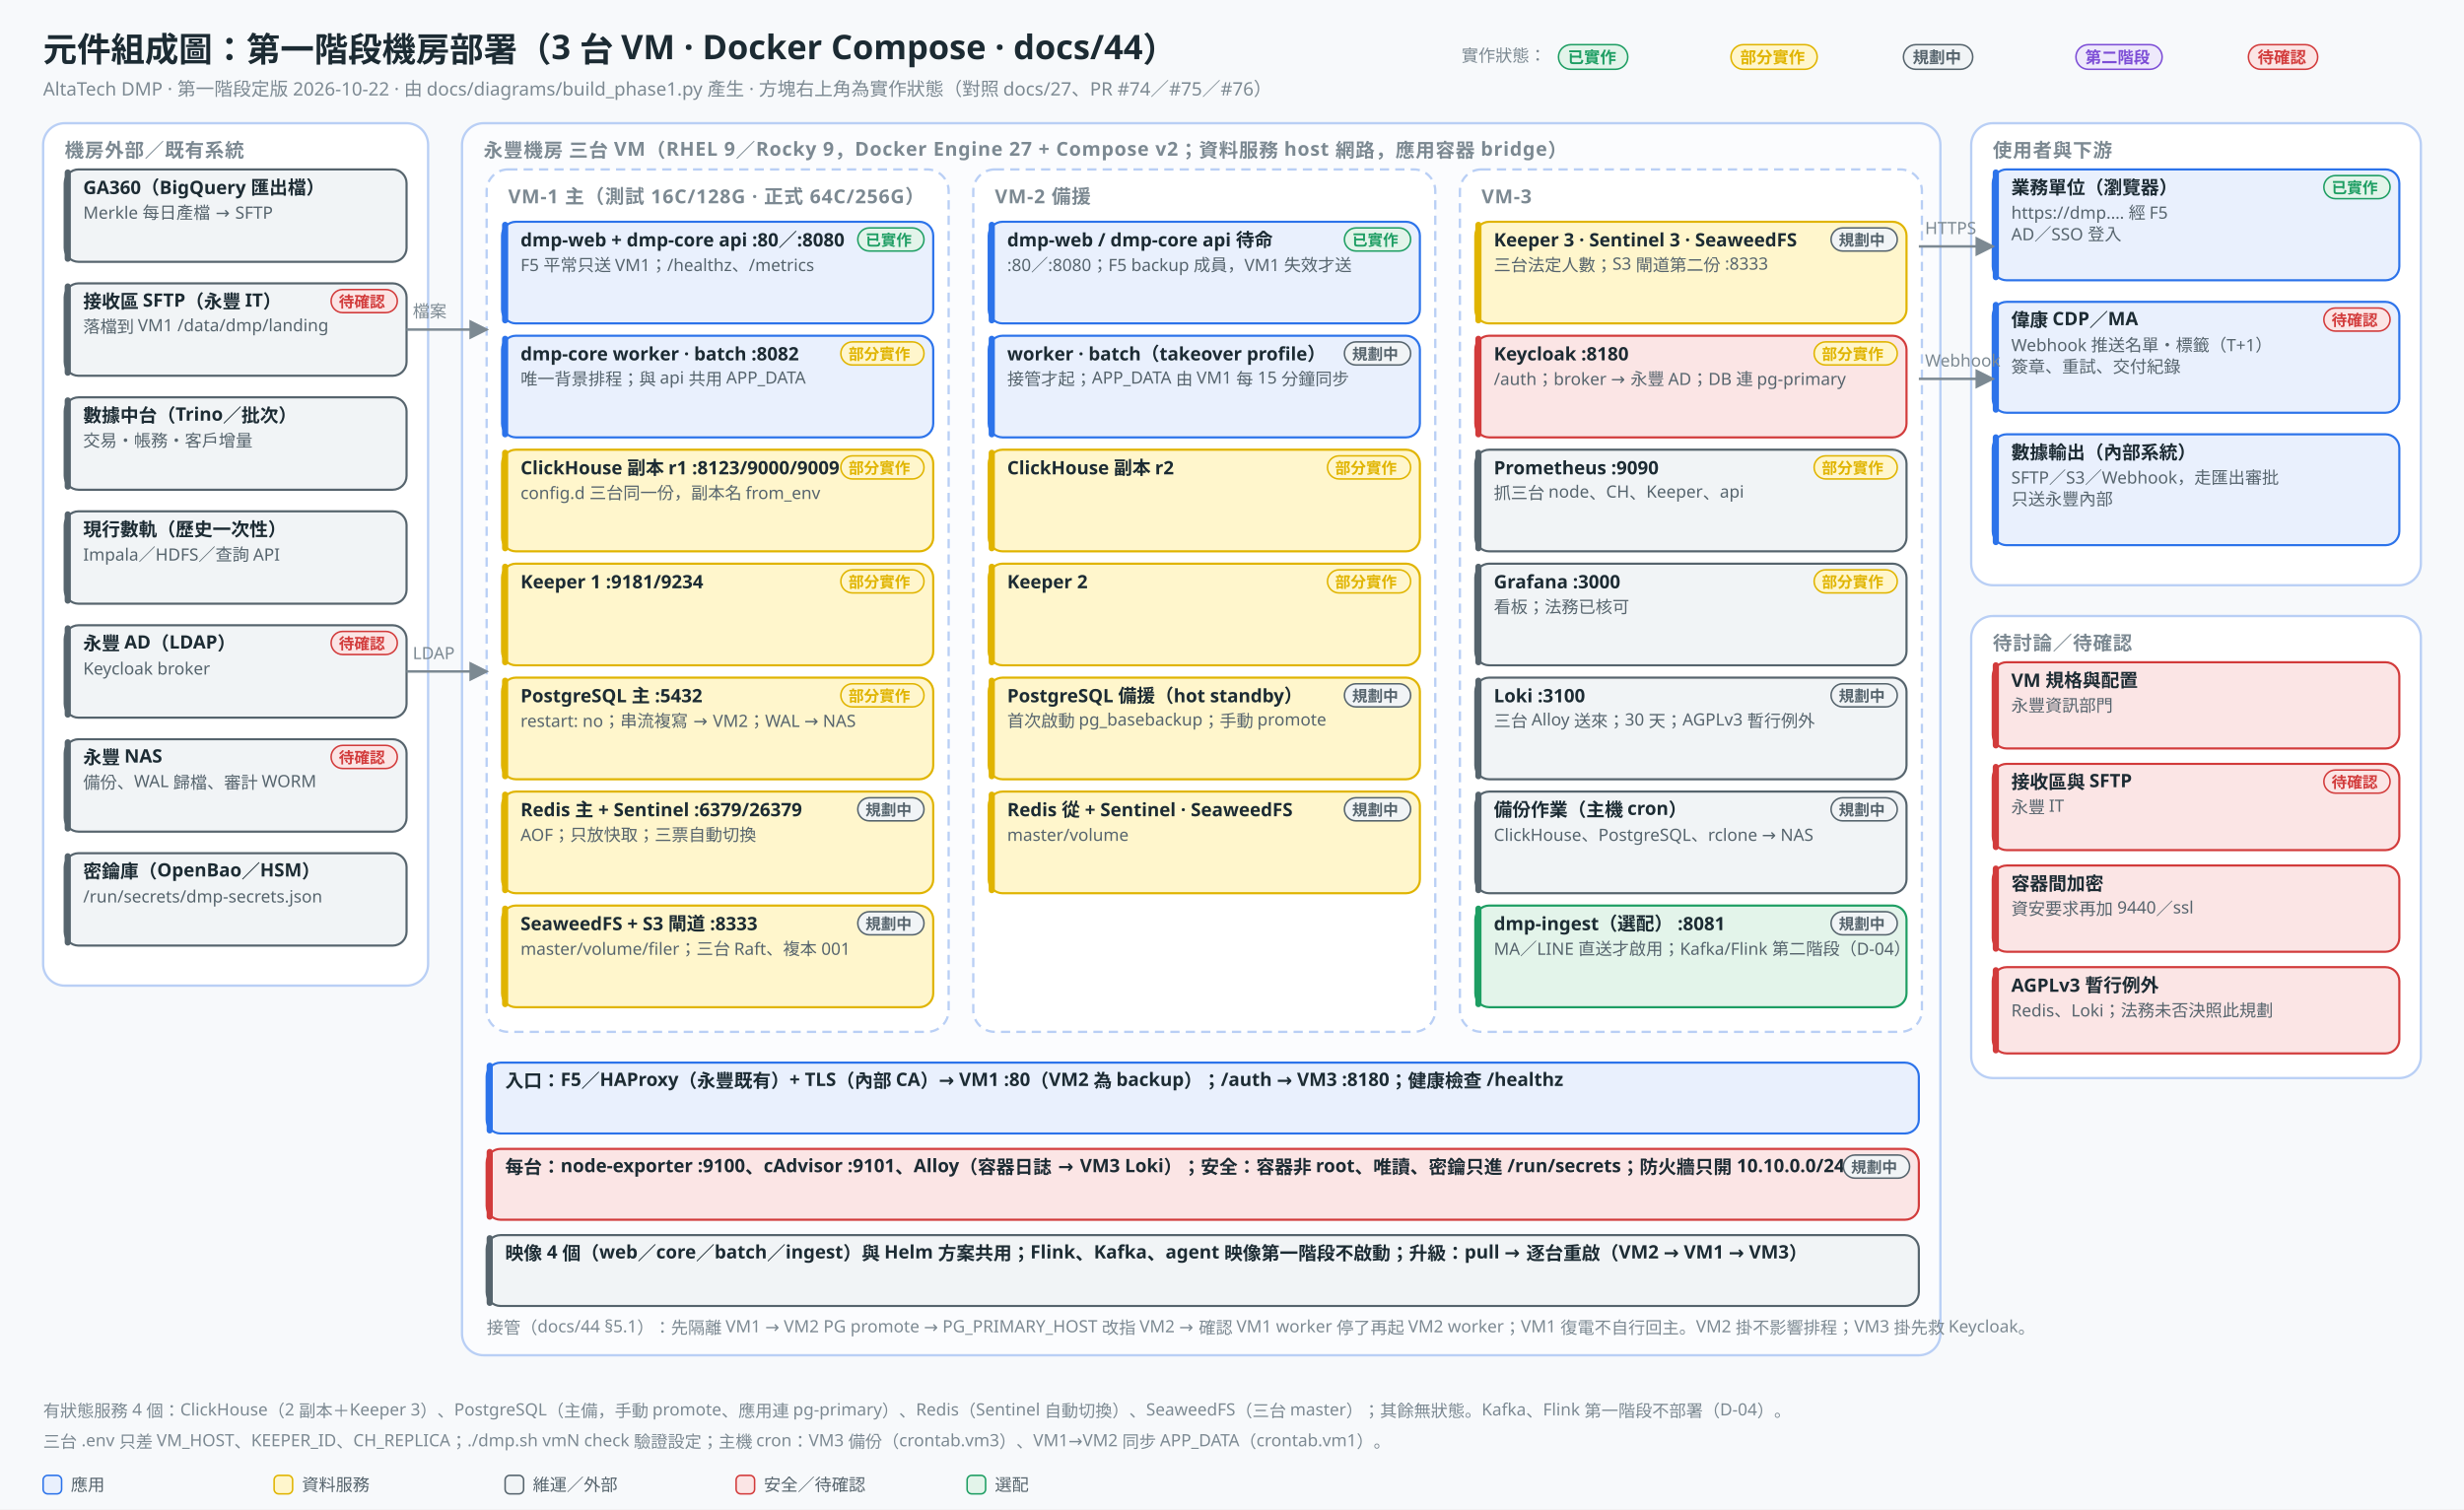
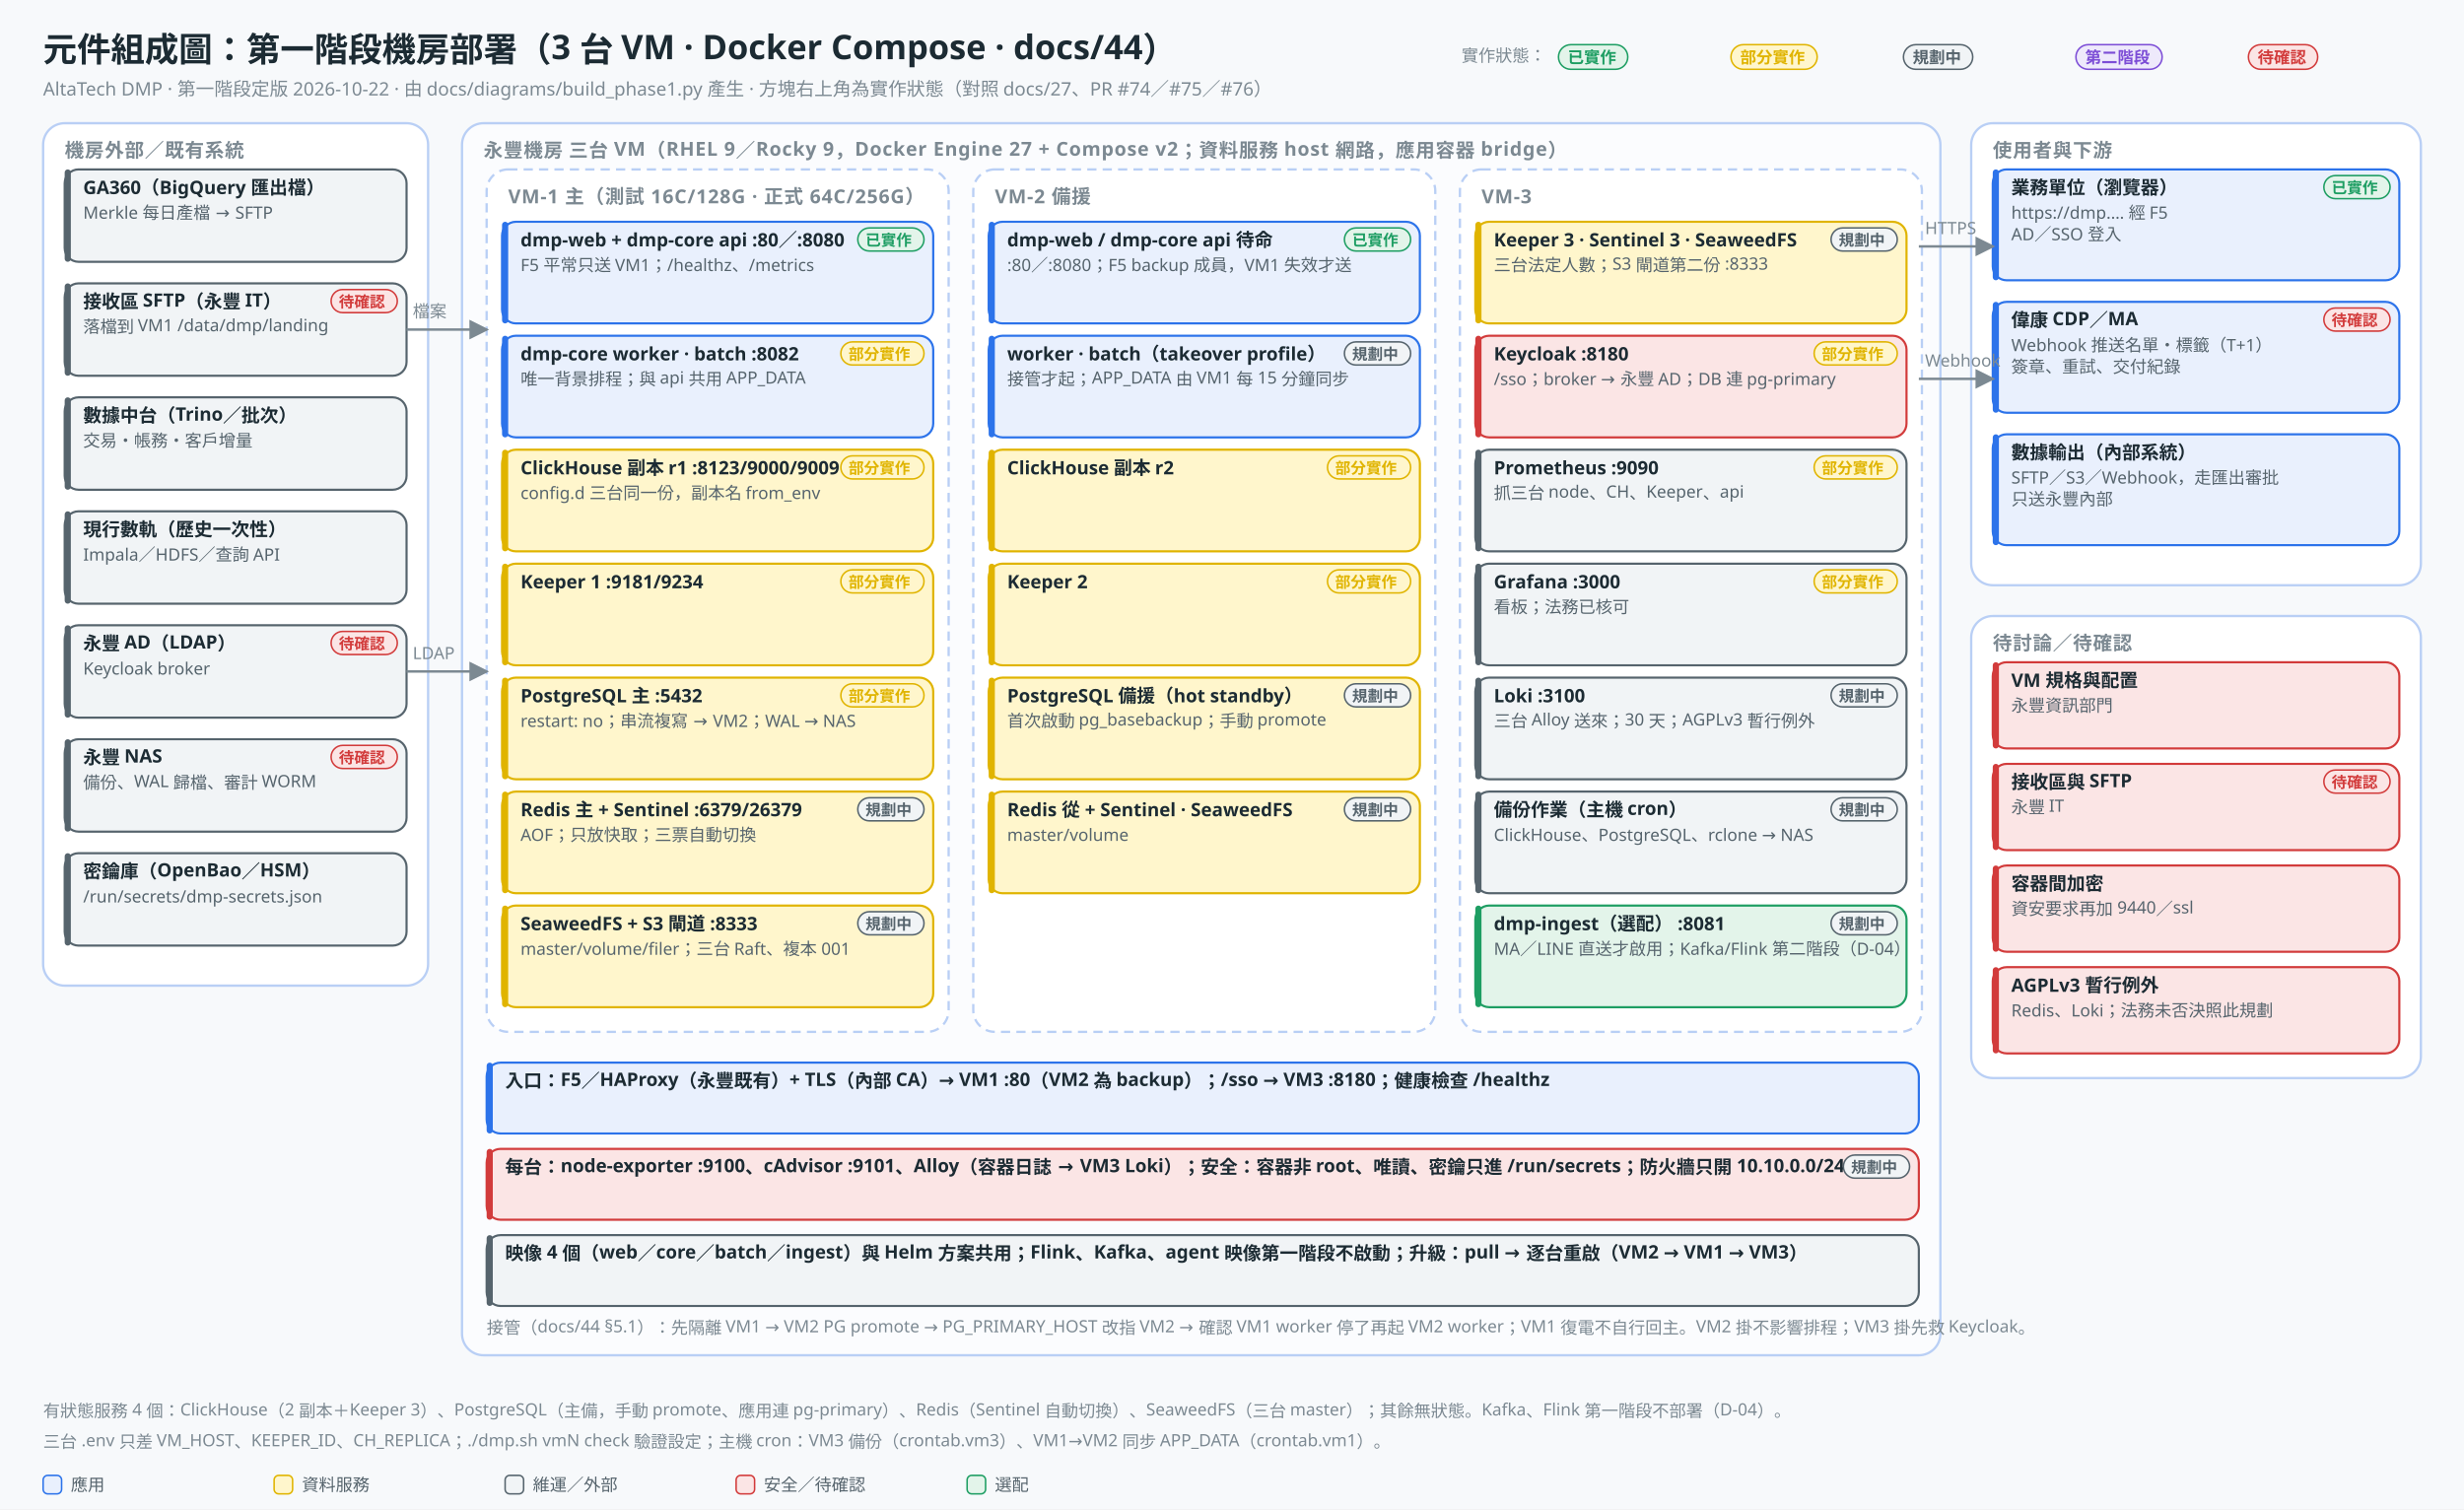
<svg xmlns="http://www.w3.org/2000/svg" viewBox="0 0 1600 980" width="1600" height="980">
  <defs>
    <marker id="ah" markerWidth="8" markerHeight="8" refX="7" refY="4" orient="auto">
      <path d="M0,0 L8,4 L0,8 z" fill="#7C8992" />
    </marker>
  </defs>
  <rect width="1600" height="980" fill="#F7F9FB" />
  <text x="28" y="40" font-family="'Plus Jakarta Sans','Noto Sans TC','PingFang TC','Microsoft JhengHei',sans-serif" font-size="22" font-weight="800" fill="#1C2B33">元件組成圖：第一階段機房部署（3 台 VM · Docker Compose · docs/44）</text>
  <text x="1004" y="40" font-family="'Plus Jakarta Sans','Noto Sans TC','PingFang TC','Microsoft JhengHei',sans-serif" font-size="11" fill="#7C8992" text-anchor="end">實作狀態：</text>
  <rect x="1012" y="29" width="45" height="16" rx="8" fill="#E3F4EA" stroke="#1E9E63" />
  <text x="1018" y="41" font-family="'Plus Jakarta Sans','Noto Sans TC','PingFang TC','Microsoft JhengHei',sans-serif" font-size="10.5" font-weight="700" fill="#1E9E63">已實作</text>
  <rect x="1124" y="29" width="56" height="16" rx="8" fill="#FFF6CC" stroke="#E0B400" />
  <text x="1130" y="41" font-family="'Plus Jakarta Sans','Noto Sans TC','PingFang TC','Microsoft JhengHei',sans-serif" font-size="10.5" font-weight="700" fill="#E0B400">部分實作</text>
  <rect x="1236" y="29" width="45" height="16" rx="8" fill="#F1F4F6" stroke="#56646D" />
  <text x="1242" y="41" font-family="'Plus Jakarta Sans','Noto Sans TC','PingFang TC','Microsoft JhengHei',sans-serif" font-size="10.5" font-weight="700" fill="#56646D">規劃中</text>
  <rect x="1348" y="29" width="56" height="16" rx="8" fill="#EEE9FB" stroke="#7C4DD6" />
  <text x="1354" y="41" font-family="'Plus Jakarta Sans','Noto Sans TC','PingFang TC','Microsoft JhengHei',sans-serif" font-size="10.5" font-weight="700" fill="#7C4DD6">第二階段</text>
  <rect x="1460" y="29" width="45" height="16" rx="8" fill="#FBE5E5" stroke="#D23B3B" />
  <text x="1466" y="41" font-family="'Plus Jakarta Sans','Noto Sans TC','PingFang TC','Microsoft JhengHei',sans-serif" font-size="10.5" font-weight="700" fill="#D23B3B">待確認</text>
  <text x="28" y="62" font-family="'Plus Jakarta Sans','Noto Sans TC','PingFang TC','Microsoft JhengHei',sans-serif" font-size="12" fill="#7C8992">AltaTech DMP · 第一階段定版 2026-10-22 · 由 docs/diagrams/build_phase1.py 產生 · 方塊右上角為實作狀態（對照 docs/27、PR #74／#75／#76）</text>
  <rect x="28" y="80" width="250" height="560" rx="14" fill="#FFFFFF" stroke="#B9CFF5" stroke-width="1.5" />
  <text x="42" y="102" font-family="'Plus Jakarta Sans','Noto Sans TC','PingFang TC','Microsoft JhengHei',sans-serif" font-size="12.5" font-weight="800" fill="#7C8992" letter-spacing=".5">機房外部／既有系統</text>
  <rect x="42" y="110" width="222" height="60" rx="9" fill="#F1F4F6" stroke="#56646D" stroke-width="1.4" />
  <rect x="42" y="110" width="4" height="60" rx="2" fill="#56646D" />
  <text x="54" y="126" font-family="'Plus Jakarta Sans','Noto Sans TC','PingFang TC','Microsoft JhengHei',sans-serif" font-size="12" font-weight="700" fill="#1C2B33">GA360（BigQuery 匯出檔）</text>
  <text x="54" y="142" font-family="'Plus Jakarta Sans','Noto Sans TC','PingFang TC','Microsoft JhengHei',sans-serif" font-size="11" fill="#56646D">Merkle 每日產檔 → SFTP</text>
  <rect x="42" y="184" width="222" height="60" rx="9" fill="#F1F4F6" stroke="#56646D" stroke-width="1.4" />
  <rect x="42" y="184" width="4" height="60" rx="2" fill="#56646D" />
  <text x="54" y="200" font-family="'Plus Jakarta Sans','Noto Sans TC','PingFang TC','Microsoft JhengHei',sans-serif" font-size="12" font-weight="700" fill="#1C2B33">接收區 SFTP（永豐 IT）</text>
  <text x="54" y="216" font-family="'Plus Jakarta Sans','Noto Sans TC','PingFang TC','Microsoft JhengHei',sans-serif" font-size="11" fill="#56646D">落檔到 VM1 /data/dmp/landing</text>
  <rect x="215" y="188" width="43" height="15" rx="7.5" fill="#FBE5E5" stroke="#D23B3B" stroke-width="1" />
  <text x="220" y="199.5" font-family="'Plus Jakarta Sans','Noto Sans TC','PingFang TC','Microsoft JhengHei',sans-serif" font-size="10" font-weight="700" fill="#D23B3B">待確認</text>
  <rect x="42" y="258" width="222" height="60" rx="9" fill="#F1F4F6" stroke="#56646D" stroke-width="1.4" />
  <rect x="42" y="258" width="4" height="60" rx="2" fill="#56646D" />
  <text x="54" y="274" font-family="'Plus Jakarta Sans','Noto Sans TC','PingFang TC','Microsoft JhengHei',sans-serif" font-size="12" font-weight="700" fill="#1C2B33">數據中台（Trino／批次）</text>
  <text x="54" y="290" font-family="'Plus Jakarta Sans','Noto Sans TC','PingFang TC','Microsoft JhengHei',sans-serif" font-size="11" fill="#56646D">交易・帳務・客戶增量</text>
  <rect x="42" y="332" width="222" height="60" rx="9" fill="#F1F4F6" stroke="#56646D" stroke-width="1.4" />
  <rect x="42" y="332" width="4" height="60" rx="2" fill="#56646D" />
  <text x="54" y="348" font-family="'Plus Jakarta Sans','Noto Sans TC','PingFang TC','Microsoft JhengHei',sans-serif" font-size="12" font-weight="700" fill="#1C2B33">現行數軌（歷史一次性）</text>
  <text x="54" y="364" font-family="'Plus Jakarta Sans','Noto Sans TC','PingFang TC','Microsoft JhengHei',sans-serif" font-size="11" fill="#56646D">Impala／HDFS／查詢 API</text>
  <rect x="42" y="406" width="222" height="60" rx="9" fill="#F1F4F6" stroke="#56646D" stroke-width="1.4" />
  <rect x="42" y="406" width="4" height="60" rx="2" fill="#56646D" />
  <text x="54" y="422" font-family="'Plus Jakarta Sans','Noto Sans TC','PingFang TC','Microsoft JhengHei',sans-serif" font-size="12" font-weight="700" fill="#1C2B33">永豐 AD（LDAP）</text>
  <text x="54" y="438" font-family="'Plus Jakarta Sans','Noto Sans TC','PingFang TC','Microsoft JhengHei',sans-serif" font-size="11" fill="#56646D">Keycloak broker</text>
  <rect x="215" y="410" width="43" height="15" rx="7.5" fill="#FBE5E5" stroke="#D23B3B" stroke-width="1" />
  <text x="220" y="421.5" font-family="'Plus Jakarta Sans','Noto Sans TC','PingFang TC','Microsoft JhengHei',sans-serif" font-size="10" font-weight="700" fill="#D23B3B">待確認</text>
  <rect x="42" y="480" width="222" height="60" rx="9" fill="#F1F4F6" stroke="#56646D" stroke-width="1.4" />
  <rect x="42" y="480" width="4" height="60" rx="2" fill="#56646D" />
  <text x="54" y="496" font-family="'Plus Jakarta Sans','Noto Sans TC','PingFang TC','Microsoft JhengHei',sans-serif" font-size="12" font-weight="700" fill="#1C2B33">永豐 NAS</text>
  <text x="54" y="512" font-family="'Plus Jakarta Sans','Noto Sans TC','PingFang TC','Microsoft JhengHei',sans-serif" font-size="11" fill="#56646D">備份、WAL 歸檔、審計 WORM</text>
  <rect x="215" y="484" width="43" height="15" rx="7.5" fill="#FBE5E5" stroke="#D23B3B" stroke-width="1" />
  <text x="220" y="495.5" font-family="'Plus Jakarta Sans','Noto Sans TC','PingFang TC','Microsoft JhengHei',sans-serif" font-size="10" font-weight="700" fill="#D23B3B">待確認</text>
  <rect x="42" y="554" width="222" height="60" rx="9" fill="#F1F4F6" stroke="#56646D" stroke-width="1.4" />
  <rect x="42" y="554" width="4" height="60" rx="2" fill="#56646D" />
  <text x="54" y="570" font-family="'Plus Jakarta Sans','Noto Sans TC','PingFang TC','Microsoft JhengHei',sans-serif" font-size="12" font-weight="700" fill="#1C2B33">密鑰庫（OpenBao／HSM）</text>
  <text x="54" y="586" font-family="'Plus Jakarta Sans','Noto Sans TC','PingFang TC','Microsoft JhengHei',sans-serif" font-size="11" fill="#56646D">/run/secrets/dmp-secrets.json</text>
  <rect x="300" y="80" width="960" height="800" rx="14" fill="#FBFCFE" stroke="#B9CFF5" stroke-width="1.5" />
  <text x="314" y="102" font-family="'Plus Jakarta Sans','Noto Sans TC','PingFang TC','Microsoft JhengHei',sans-serif" font-size="12.5" font-weight="800" fill="#7C8992" letter-spacing=".5">永豐機房  三台 VM（RHEL 9／Rocky 9，Docker Engine 27 + Compose v2；資料服務 host 網路，應用容器 bridge）</text>
  <rect x="316" y="110" width="300" height="560" rx="14" fill="#FFFFFF" stroke="#B9CFF5" stroke-width="1.5" stroke-dasharray="6 4" />
  <text x="330" y="132" font-family="'Plus Jakarta Sans','Noto Sans TC','PingFang TC','Microsoft JhengHei',sans-serif" font-size="12.5" font-weight="800" fill="#7C8992" letter-spacing=".5">VM-1 主（測試 16C/128G · 正式 64C/256G）</text>
  <rect x="326" y="144" width="280" height="66" rx="9" fill="#E9F0FD" stroke="#2C73EA" stroke-width="1.4" />
  <rect x="326" y="144" width="4" height="66" rx="2" fill="#2C73EA" />
  <text x="338" y="160" font-family="'Plus Jakarta Sans','Noto Sans TC','PingFang TC','Microsoft JhengHei',sans-serif" font-size="12" font-weight="700" fill="#1C2B33">dmp-web + dmp-core api  :80／:8080</text>
  <text x="338" y="176" font-family="'Plus Jakarta Sans','Noto Sans TC','PingFang TC','Microsoft JhengHei',sans-serif" font-size="11" fill="#56646D">F5 平常只送 VM1；/healthz、/metrics</text>
  <rect x="557" y="148" width="43" height="15" rx="7.5" fill="#E3F4EA" stroke="#1E9E63" stroke-width="1" />
  <text x="562" y="159.5" font-family="'Plus Jakarta Sans','Noto Sans TC','PingFang TC','Microsoft JhengHei',sans-serif" font-size="10" font-weight="700" fill="#1E9E63">已實作</text>
  <rect x="326" y="218" width="280" height="66" rx="9" fill="#E9F0FD" stroke="#2C73EA" stroke-width="1.4" />
  <rect x="326" y="218" width="4" height="66" rx="2" fill="#2C73EA" />
  <text x="338" y="234" font-family="'Plus Jakarta Sans','Noto Sans TC','PingFang TC','Microsoft JhengHei',sans-serif" font-size="12" font-weight="700" fill="#1C2B33">dmp-core worker · batch :8082</text>
  <text x="338" y="250" font-family="'Plus Jakarta Sans','Noto Sans TC','PingFang TC','Microsoft JhengHei',sans-serif" font-size="11" fill="#56646D">唯一背景排程；與 api 共用 APP_DATA</text>
  <rect x="546" y="222" width="54" height="15" rx="7.5" fill="#FFF6CC" stroke="#E0B400" stroke-width="1" />
  <text x="551" y="233.5" font-family="'Plus Jakarta Sans','Noto Sans TC','PingFang TC','Microsoft JhengHei',sans-serif" font-size="10" font-weight="700" fill="#E0B400">部分實作</text>
  <rect x="326" y="292" width="280" height="66" rx="9" fill="#FFF6CC" stroke="#E0B400" stroke-width="1.4" />
  <rect x="326" y="292" width="4" height="66" rx="2" fill="#E0B400" />
  <text x="338" y="308" font-family="'Plus Jakarta Sans','Noto Sans TC','PingFang TC','Microsoft JhengHei',sans-serif" font-size="12" font-weight="700" fill="#1C2B33">ClickHouse 副本 r1  :8123/9000/9009</text>
  <text x="338" y="324" font-family="'Plus Jakarta Sans','Noto Sans TC','PingFang TC','Microsoft JhengHei',sans-serif" font-size="11" fill="#56646D">config.d 三台同一份，副本名 from_env</text>
  <rect x="546" y="296" width="54" height="15" rx="7.5" fill="#FFF6CC" stroke="#E0B400" stroke-width="1" />
  <text x="551" y="307.5" font-family="'Plus Jakarta Sans','Noto Sans TC','PingFang TC','Microsoft JhengHei',sans-serif" font-size="10" font-weight="700" fill="#E0B400">部分實作</text>
  <rect x="326" y="366" width="280" height="66" rx="9" fill="#FFF6CC" stroke="#E0B400" stroke-width="1.4" />
  <rect x="326" y="366" width="4" height="66" rx="2" fill="#E0B400" />
  <text x="338" y="382" font-family="'Plus Jakarta Sans','Noto Sans TC','PingFang TC','Microsoft JhengHei',sans-serif" font-size="12" font-weight="700" fill="#1C2B33">Keeper 1  :9181/9234</text>
  <rect x="546" y="370" width="54" height="15" rx="7.5" fill="#FFF6CC" stroke="#E0B400" stroke-width="1" />
  <text x="551" y="381.5" font-family="'Plus Jakarta Sans','Noto Sans TC','PingFang TC','Microsoft JhengHei',sans-serif" font-size="10" font-weight="700" fill="#E0B400">部分實作</text>
  <rect x="326" y="440" width="280" height="66" rx="9" fill="#FFF6CC" stroke="#E0B400" stroke-width="1.4" />
  <rect x="326" y="440" width="4" height="66" rx="2" fill="#E0B400" />
  <text x="338" y="456" font-family="'Plus Jakarta Sans','Noto Sans TC','PingFang TC','Microsoft JhengHei',sans-serif" font-size="12" font-weight="700" fill="#1C2B33">PostgreSQL 主  :5432</text>
  <text x="338" y="472" font-family="'Plus Jakarta Sans','Noto Sans TC','PingFang TC','Microsoft JhengHei',sans-serif" font-size="11" fill="#56646D">restart: no；串流複寫 → VM2；WAL → NAS</text>
  <rect x="546" y="444" width="54" height="15" rx="7.5" fill="#FFF6CC" stroke="#E0B400" stroke-width="1" />
  <text x="551" y="455.5" font-family="'Plus Jakarta Sans','Noto Sans TC','PingFang TC','Microsoft JhengHei',sans-serif" font-size="10" font-weight="700" fill="#E0B400">部分實作</text>
  <rect x="326" y="514" width="280" height="66" rx="9" fill="#FFF6CC" stroke="#E0B400" stroke-width="1.4" />
  <rect x="326" y="514" width="4" height="66" rx="2" fill="#E0B400" />
  <text x="338" y="530" font-family="'Plus Jakarta Sans','Noto Sans TC','PingFang TC','Microsoft JhengHei',sans-serif" font-size="12" font-weight="700" fill="#1C2B33">Redis 主 + Sentinel  :6379/26379</text>
  <text x="338" y="546" font-family="'Plus Jakarta Sans','Noto Sans TC','PingFang TC','Microsoft JhengHei',sans-serif" font-size="11" fill="#56646D">AOF；只放快取；三票自動切換</text>
  <rect x="557" y="518" width="43" height="15" rx="7.5" fill="#F1F4F6" stroke="#56646D" stroke-width="1" />
  <text x="562" y="529.5" font-family="'Plus Jakarta Sans','Noto Sans TC','PingFang TC','Microsoft JhengHei',sans-serif" font-size="10" font-weight="700" fill="#56646D">規劃中</text>
  <rect x="326" y="588" width="280" height="66" rx="9" fill="#FFF6CC" stroke="#E0B400" stroke-width="1.4" />
  <rect x="326" y="588" width="4" height="66" rx="2" fill="#E0B400" />
  <text x="338" y="604" font-family="'Plus Jakarta Sans','Noto Sans TC','PingFang TC','Microsoft JhengHei',sans-serif" font-size="12" font-weight="700" fill="#1C2B33">SeaweedFS + S3 閘道 :8333</text>
  <text x="338" y="620" font-family="'Plus Jakarta Sans','Noto Sans TC','PingFang TC','Microsoft JhengHei',sans-serif" font-size="11" fill="#56646D">master/volume/filer；三台 Raft、複本 001</text>
  <rect x="557" y="592" width="43" height="15" rx="7.5" fill="#F1F4F6" stroke="#56646D" stroke-width="1" />
  <text x="562" y="603.5" font-family="'Plus Jakarta Sans','Noto Sans TC','PingFang TC','Microsoft JhengHei',sans-serif" font-size="10" font-weight="700" fill="#56646D">規劃中</text>
  <rect x="632" y="110" width="300" height="560" rx="14" fill="#FFFFFF" stroke="#B9CFF5" stroke-width="1.5" stroke-dasharray="6 4" />
  <text x="646" y="132" font-family="'Plus Jakarta Sans','Noto Sans TC','PingFang TC','Microsoft JhengHei',sans-serif" font-size="12.5" font-weight="800" fill="#7C8992" letter-spacing=".5">VM-2 備援</text>
  <rect x="642" y="144" width="280" height="66" rx="9" fill="#E9F0FD" stroke="#2C73EA" stroke-width="1.4" />
  <rect x="642" y="144" width="4" height="66" rx="2" fill="#2C73EA" />
  <text x="654" y="160" font-family="'Plus Jakarta Sans','Noto Sans TC','PingFang TC','Microsoft JhengHei',sans-serif" font-size="12" font-weight="700" fill="#1C2B33">dmp-web / dmp-core api 待命</text>
  <text x="654" y="176" font-family="'Plus Jakarta Sans','Noto Sans TC','PingFang TC','Microsoft JhengHei',sans-serif" font-size="11" fill="#56646D">:80／:8080；F5 backup 成員，VM1 失效才送</text>
  <rect x="873" y="148" width="43" height="15" rx="7.5" fill="#E3F4EA" stroke="#1E9E63" stroke-width="1" />
  <text x="878" y="159.5" font-family="'Plus Jakarta Sans','Noto Sans TC','PingFang TC','Microsoft JhengHei',sans-serif" font-size="10" font-weight="700" fill="#1E9E63">已實作</text>
  <rect x="642" y="218" width="280" height="66" rx="9" fill="#E9F0FD" stroke="#2C73EA" stroke-width="1.4" />
  <rect x="642" y="218" width="4" height="66" rx="2" fill="#2C73EA" />
  <text x="654" y="234" font-family="'Plus Jakarta Sans','Noto Sans TC','PingFang TC','Microsoft JhengHei',sans-serif" font-size="12" font-weight="700" fill="#1C2B33">worker · batch（takeover profile）</text>
  <text x="654" y="250" font-family="'Plus Jakarta Sans','Noto Sans TC','PingFang TC','Microsoft JhengHei',sans-serif" font-size="11" fill="#56646D">接管才起；APP_DATA 由 VM1 每 15 分鐘同步</text>
  <rect x="873" y="222" width="43" height="15" rx="7.5" fill="#F1F4F6" stroke="#56646D" stroke-width="1" />
  <text x="878" y="233.5" font-family="'Plus Jakarta Sans','Noto Sans TC','PingFang TC','Microsoft JhengHei',sans-serif" font-size="10" font-weight="700" fill="#56646D">規劃中</text>
  <rect x="642" y="292" width="280" height="66" rx="9" fill="#FFF6CC" stroke="#E0B400" stroke-width="1.4" />
  <rect x="642" y="292" width="4" height="66" rx="2" fill="#E0B400" />
  <text x="654" y="308" font-family="'Plus Jakarta Sans','Noto Sans TC','PingFang TC','Microsoft JhengHei',sans-serif" font-size="12" font-weight="700" fill="#1C2B33">ClickHouse 副本 r2</text>
  <rect x="862" y="296" width="54" height="15" rx="7.5" fill="#FFF6CC" stroke="#E0B400" stroke-width="1" />
  <text x="867" y="307.5" font-family="'Plus Jakarta Sans','Noto Sans TC','PingFang TC','Microsoft JhengHei',sans-serif" font-size="10" font-weight="700" fill="#E0B400">部分實作</text>
  <rect x="642" y="366" width="280" height="66" rx="9" fill="#FFF6CC" stroke="#E0B400" stroke-width="1.4" />
  <rect x="642" y="366" width="4" height="66" rx="2" fill="#E0B400" />
  <text x="654" y="382" font-family="'Plus Jakarta Sans','Noto Sans TC','PingFang TC','Microsoft JhengHei',sans-serif" font-size="12" font-weight="700" fill="#1C2B33">Keeper 2</text>
  <rect x="862" y="370" width="54" height="15" rx="7.5" fill="#FFF6CC" stroke="#E0B400" stroke-width="1" />
  <text x="867" y="381.5" font-family="'Plus Jakarta Sans','Noto Sans TC','PingFang TC','Microsoft JhengHei',sans-serif" font-size="10" font-weight="700" fill="#E0B400">部分實作</text>
  <rect x="642" y="440" width="280" height="66" rx="9" fill="#FFF6CC" stroke="#E0B400" stroke-width="1.4" />
  <rect x="642" y="440" width="4" height="66" rx="2" fill="#E0B400" />
  <text x="654" y="456" font-family="'Plus Jakarta Sans','Noto Sans TC','PingFang TC','Microsoft JhengHei',sans-serif" font-size="12" font-weight="700" fill="#1C2B33">PostgreSQL 備援（hot standby）</text>
  <text x="654" y="472" font-family="'Plus Jakarta Sans','Noto Sans TC','PingFang TC','Microsoft JhengHei',sans-serif" font-size="11" fill="#56646D">首次啟動 pg_basebackup；手動 promote</text>
  <rect x="873" y="444" width="43" height="15" rx="7.5" fill="#F1F4F6" stroke="#56646D" stroke-width="1" />
  <text x="878" y="455.5" font-family="'Plus Jakarta Sans','Noto Sans TC','PingFang TC','Microsoft JhengHei',sans-serif" font-size="10" font-weight="700" fill="#56646D">規劃中</text>
  <rect x="642" y="514" width="280" height="66" rx="9" fill="#FFF6CC" stroke="#E0B400" stroke-width="1.4" />
  <rect x="642" y="514" width="4" height="66" rx="2" fill="#E0B400" />
  <text x="654" y="530" font-family="'Plus Jakarta Sans','Noto Sans TC','PingFang TC','Microsoft JhengHei',sans-serif" font-size="12" font-weight="700" fill="#1C2B33">Redis 從 + Sentinel · SeaweedFS</text>
  <text x="654" y="546" font-family="'Plus Jakarta Sans','Noto Sans TC','PingFang TC','Microsoft JhengHei',sans-serif" font-size="11" fill="#56646D">master/volume</text>
  <rect x="873" y="518" width="43" height="15" rx="7.5" fill="#F1F4F6" stroke="#56646D" stroke-width="1" />
  <text x="878" y="529.5" font-family="'Plus Jakarta Sans','Noto Sans TC','PingFang TC','Microsoft JhengHei',sans-serif" font-size="10" font-weight="700" fill="#56646D">規劃中</text>
  <rect x="948" y="110" width="300" height="560" rx="14" fill="#FFFFFF" stroke="#B9CFF5" stroke-width="1.5" stroke-dasharray="6 4" />
  <text x="962" y="132" font-family="'Plus Jakarta Sans','Noto Sans TC','PingFang TC','Microsoft JhengHei',sans-serif" font-size="12.5" font-weight="800" fill="#7C8992" letter-spacing=".5">VM-3</text>
  <rect x="958" y="144" width="280" height="66" rx="9" fill="#FFF6CC" stroke="#E0B400" stroke-width="1.4" />
  <rect x="958" y="144" width="4" height="66" rx="2" fill="#E0B400" />
  <text x="970" y="160" font-family="'Plus Jakarta Sans','Noto Sans TC','PingFang TC','Microsoft JhengHei',sans-serif" font-size="12" font-weight="700" fill="#1C2B33">Keeper 3 · Sentinel 3 · SeaweedFS</text>
  <text x="970" y="176" font-family="'Plus Jakarta Sans','Noto Sans TC','PingFang TC','Microsoft JhengHei',sans-serif" font-size="11" fill="#56646D">三台法定人數；S3 閘道第二份 :8333</text>
  <rect x="1189" y="148" width="43" height="15" rx="7.5" fill="#F1F4F6" stroke="#56646D" stroke-width="1" />
  <text x="1194" y="159.5" font-family="'Plus Jakarta Sans','Noto Sans TC','PingFang TC','Microsoft JhengHei',sans-serif" font-size="10" font-weight="700" fill="#56646D">規劃中</text>
  <rect x="958" y="218" width="280" height="66" rx="9" fill="#FBE5E5" stroke="#D23B3B" stroke-width="1.4" />
  <rect x="958" y="218" width="4" height="66" rx="2" fill="#D23B3B" />
  <text x="970" y="234" font-family="'Plus Jakarta Sans','Noto Sans TC','PingFang TC','Microsoft JhengHei',sans-serif" font-size="12" font-weight="700" fill="#1C2B33">Keycloak  :8180</text>
-   <text x="970" y="250" font-family="'Plus Jakarta Sans','Noto Sans TC','PingFang TC','Microsoft JhengHei',sans-serif" font-size="11" fill="#56646D">/auth；broker → 永豐 AD；DB 連 pg-primary</text>
+   <text x="970" y="250" font-family="'Plus Jakarta Sans','Noto Sans TC','PingFang TC','Microsoft JhengHei',sans-serif" font-size="11" fill="#56646D">/sso；broker → 永豐 AD；DB 連 pg-primary</text>
  <rect x="1178" y="222" width="54" height="15" rx="7.5" fill="#FFF6CC" stroke="#E0B400" stroke-width="1" />
  <text x="1183" y="233.5" font-family="'Plus Jakarta Sans','Noto Sans TC','PingFang TC','Microsoft JhengHei',sans-serif" font-size="10" font-weight="700" fill="#E0B400">部分實作</text>
  <rect x="958" y="292" width="280" height="66" rx="9" fill="#F1F4F6" stroke="#56646D" stroke-width="1.4" />
  <rect x="958" y="292" width="4" height="66" rx="2" fill="#56646D" />
  <text x="970" y="308" font-family="'Plus Jakarta Sans','Noto Sans TC','PingFang TC','Microsoft JhengHei',sans-serif" font-size="12" font-weight="700" fill="#1C2B33">Prometheus  :9090</text>
  <text x="970" y="324" font-family="'Plus Jakarta Sans','Noto Sans TC','PingFang TC','Microsoft JhengHei',sans-serif" font-size="11" fill="#56646D">抓三台 node、CH、Keeper、api</text>
  <rect x="1178" y="296" width="54" height="15" rx="7.5" fill="#FFF6CC" stroke="#E0B400" stroke-width="1" />
  <text x="1183" y="307.5" font-family="'Plus Jakarta Sans','Noto Sans TC','PingFang TC','Microsoft JhengHei',sans-serif" font-size="10" font-weight="700" fill="#E0B400">部分實作</text>
  <rect x="958" y="366" width="280" height="66" rx="9" fill="#F1F4F6" stroke="#56646D" stroke-width="1.4" />
  <rect x="958" y="366" width="4" height="66" rx="2" fill="#56646D" />
  <text x="970" y="382" font-family="'Plus Jakarta Sans','Noto Sans TC','PingFang TC','Microsoft JhengHei',sans-serif" font-size="12" font-weight="700" fill="#1C2B33">Grafana  :3000</text>
  <text x="970" y="398" font-family="'Plus Jakarta Sans','Noto Sans TC','PingFang TC','Microsoft JhengHei',sans-serif" font-size="11" fill="#56646D">看板；法務已核可</text>
  <rect x="1178" y="370" width="54" height="15" rx="7.5" fill="#FFF6CC" stroke="#E0B400" stroke-width="1" />
  <text x="1183" y="381.5" font-family="'Plus Jakarta Sans','Noto Sans TC','PingFang TC','Microsoft JhengHei',sans-serif" font-size="10" font-weight="700" fill="#E0B400">部分實作</text>
  <rect x="958" y="440" width="280" height="66" rx="9" fill="#F1F4F6" stroke="#56646D" stroke-width="1.4" />
  <rect x="958" y="440" width="4" height="66" rx="2" fill="#56646D" />
  <text x="970" y="456" font-family="'Plus Jakarta Sans','Noto Sans TC','PingFang TC','Microsoft JhengHei',sans-serif" font-size="12" font-weight="700" fill="#1C2B33">Loki  :3100</text>
  <text x="970" y="472" font-family="'Plus Jakarta Sans','Noto Sans TC','PingFang TC','Microsoft JhengHei',sans-serif" font-size="11" fill="#56646D">三台 Alloy 送來；30 天；AGPLv3 暫行例外</text>
  <rect x="1189" y="444" width="43" height="15" rx="7.5" fill="#F1F4F6" stroke="#56646D" stroke-width="1" />
  <text x="1194" y="455.5" font-family="'Plus Jakarta Sans','Noto Sans TC','PingFang TC','Microsoft JhengHei',sans-serif" font-size="10" font-weight="700" fill="#56646D">規劃中</text>
  <rect x="958" y="514" width="280" height="66" rx="9" fill="#F1F4F6" stroke="#56646D" stroke-width="1.4" />
  <rect x="958" y="514" width="4" height="66" rx="2" fill="#56646D" />
  <text x="970" y="530" font-family="'Plus Jakarta Sans','Noto Sans TC','PingFang TC','Microsoft JhengHei',sans-serif" font-size="12" font-weight="700" fill="#1C2B33">備份作業（主機 cron）</text>
  <text x="970" y="546" font-family="'Plus Jakarta Sans','Noto Sans TC','PingFang TC','Microsoft JhengHei',sans-serif" font-size="11" fill="#56646D">ClickHouse、PostgreSQL、rclone → NAS</text>
  <rect x="1189" y="518" width="43" height="15" rx="7.5" fill="#F1F4F6" stroke="#56646D" stroke-width="1" />
  <text x="1194" y="529.5" font-family="'Plus Jakarta Sans','Noto Sans TC','PingFang TC','Microsoft JhengHei',sans-serif" font-size="10" font-weight="700" fill="#56646D">規劃中</text>
  <rect x="958" y="588" width="280" height="66" rx="9" fill="#E3F4EA" stroke="#1E9E63" stroke-width="1.4" />
  <rect x="958" y="588" width="4" height="66" rx="2" fill="#1E9E63" />
  <text x="970" y="604" font-family="'Plus Jakarta Sans','Noto Sans TC','PingFang TC','Microsoft JhengHei',sans-serif" font-size="12" font-weight="700" fill="#1C2B33">dmp-ingest（選配）  :8081</text>
  <text x="970" y="620" font-family="'Plus Jakarta Sans','Noto Sans TC','PingFang TC','Microsoft JhengHei',sans-serif" font-size="11" fill="#56646D">MA／LINE 直送才啟用；Kafka/Flink 第二階段（D-04）</text>
  <rect x="1189" y="592" width="43" height="15" rx="7.5" fill="#F1F4F6" stroke="#56646D" stroke-width="1" />
  <text x="1194" y="603.5" font-family="'Plus Jakarta Sans','Noto Sans TC','PingFang TC','Microsoft JhengHei',sans-serif" font-size="10" font-weight="700" fill="#56646D">規劃中</text>
  <rect x="316" y="690" width="930" height="46" rx="9" fill="#E9F0FD" stroke="#2C73EA" stroke-width="1.4" />
  <rect x="316" y="690" width="4" height="46" rx="2" fill="#2C73EA" />
-   <text x="328" y="706" font-family="'Plus Jakarta Sans','Noto Sans TC','PingFang TC','Microsoft JhengHei',sans-serif" font-size="12" font-weight="700" fill="#1C2B33">入口：F5／HAProxy（永豐既有）+ TLS（內部 CA）→ VM1 :80（VM2 為 backup）；/auth → VM3 :8180；健康檢查 /healthz</text>
+   <text x="328" y="706" font-family="'Plus Jakarta Sans','Noto Sans TC','PingFang TC','Microsoft JhengHei',sans-serif" font-size="12" font-weight="700" fill="#1C2B33">入口：F5／HAProxy（永豐既有）+ TLS（內部 CA）→ VM1 :80（VM2 為 backup）；/sso → VM3 :8180；健康檢查 /healthz</text>
  <rect x="316" y="746" width="930" height="46" rx="9" fill="#FBE5E5" stroke="#D23B3B" stroke-width="1.4" />
  <rect x="316" y="746" width="4" height="46" rx="2" fill="#D23B3B" />
  <text x="328" y="762" font-family="'Plus Jakarta Sans','Noto Sans TC','PingFang TC','Microsoft JhengHei',sans-serif" font-size="12" font-weight="700" fill="#1C2B33">每台：node-exporter :9100、cAdvisor :9101、Alloy（容器日誌 → VM3 Loki）；安全：容器非 root、唯讀、密鑰只進 /run/secrets；防火牆只開 10.10.0.0/24</text>
  <rect x="1197" y="750" width="43" height="15" rx="7.5" fill="#F1F4F6" stroke="#56646D" stroke-width="1" />
  <text x="1202" y="761.5" font-family="'Plus Jakarta Sans','Noto Sans TC','PingFang TC','Microsoft JhengHei',sans-serif" font-size="10" font-weight="700" fill="#56646D">規劃中</text>
  <rect x="316" y="802" width="930" height="46" rx="9" fill="#F1F4F6" stroke="#56646D" stroke-width="1.4" />
  <rect x="316" y="802" width="4" height="46" rx="2" fill="#56646D" />
  <text x="328" y="818" font-family="'Plus Jakarta Sans','Noto Sans TC','PingFang TC','Microsoft JhengHei',sans-serif" font-size="12" font-weight="700" fill="#1C2B33">映像 4 個（web／core／batch／ingest）與 Helm 方案共用；Flink、Kafka、agent 映像第一階段不啟動；升級：pull → 逐台重啟（VM2 → VM1 → VM3）</text>
  <text x="316" y="866" font-family="'Plus Jakarta Sans','Noto Sans TC','PingFang TC','Microsoft JhengHei',sans-serif" font-size="11" fill="#7C8992">接管（docs/44 §5.1）：先隔離 VM1 → VM2 PG promote → PG_PRIMARY_HOST 改指 VM2 → 確認 VM1 worker 停了再起 VM2 worker；VM1 復電不自行回主。VM2 掛不影響排程；VM3 掛先救 Keycloak。</text>
  <rect x="1280" y="80" width="292" height="300" rx="14" fill="#FFFFFF" stroke="#B9CFF5" stroke-width="1.5" />
  <text x="1294" y="102" font-family="'Plus Jakarta Sans','Noto Sans TC','PingFang TC','Microsoft JhengHei',sans-serif" font-size="12.5" font-weight="800" fill="#7C8992" letter-spacing=".5">使用者與下游</text>
  <rect x="1294" y="110" width="264" height="72" rx="9" fill="#E9F0FD" stroke="#2C73EA" stroke-width="1.4" />
  <rect x="1294" y="110" width="4" height="72" rx="2" fill="#2C73EA" />
  <text x="1306" y="126" font-family="'Plus Jakarta Sans','Noto Sans TC','PingFang TC','Microsoft JhengHei',sans-serif" font-size="12" font-weight="700" fill="#1C2B33">業務單位（瀏覽器）</text>
  <text x="1306" y="142" font-family="'Plus Jakarta Sans','Noto Sans TC','PingFang TC','Microsoft JhengHei',sans-serif" font-size="11" fill="#56646D">https://dmp.… 經 F5</text>
  <text x="1306" y="156" font-family="'Plus Jakarta Sans','Noto Sans TC','PingFang TC','Microsoft JhengHei',sans-serif" font-size="11" fill="#56646D">AD／SSO 登入</text>
  <rect x="1509" y="114" width="43" height="15" rx="7.5" fill="#E3F4EA" stroke="#1E9E63" stroke-width="1" />
  <text x="1514" y="125.5" font-family="'Plus Jakarta Sans','Noto Sans TC','PingFang TC','Microsoft JhengHei',sans-serif" font-size="10" font-weight="700" fill="#1E9E63">已實作</text>
  <rect x="1294" y="196" width="264" height="72" rx="9" fill="#E9F0FD" stroke="#2C73EA" stroke-width="1.4" />
  <rect x="1294" y="196" width="4" height="72" rx="2" fill="#2C73EA" />
  <text x="1306" y="212" font-family="'Plus Jakarta Sans','Noto Sans TC','PingFang TC','Microsoft JhengHei',sans-serif" font-size="12" font-weight="700" fill="#1C2B33">偉康 CDP／MA</text>
  <text x="1306" y="228" font-family="'Plus Jakarta Sans','Noto Sans TC','PingFang TC','Microsoft JhengHei',sans-serif" font-size="11" fill="#56646D">Webhook 推送名單・標籤（T+1）</text>
  <text x="1306" y="242" font-family="'Plus Jakarta Sans','Noto Sans TC','PingFang TC','Microsoft JhengHei',sans-serif" font-size="11" fill="#56646D">簽章、重試、交付紀錄</text>
  <rect x="1509" y="200" width="43" height="15" rx="7.5" fill="#FBE5E5" stroke="#D23B3B" stroke-width="1" />
  <text x="1514" y="211.5" font-family="'Plus Jakarta Sans','Noto Sans TC','PingFang TC','Microsoft JhengHei',sans-serif" font-size="10" font-weight="700" fill="#D23B3B">待確認</text>
  <rect x="1294" y="282" width="264" height="72" rx="9" fill="#E9F0FD" stroke="#2C73EA" stroke-width="1.4" />
  <rect x="1294" y="282" width="4" height="72" rx="2" fill="#2C73EA" />
  <text x="1306" y="298" font-family="'Plus Jakarta Sans','Noto Sans TC','PingFang TC','Microsoft JhengHei',sans-serif" font-size="12" font-weight="700" fill="#1C2B33">數據輸出（內部系統）</text>
  <text x="1306" y="314" font-family="'Plus Jakarta Sans','Noto Sans TC','PingFang TC','Microsoft JhengHei',sans-serif" font-size="11" fill="#56646D">SFTP／S3／Webhook，走匯出審批</text>
  <text x="1306" y="328" font-family="'Plus Jakarta Sans','Noto Sans TC','PingFang TC','Microsoft JhengHei',sans-serif" font-size="11" fill="#56646D">只送永豐內部</text>
  <rect x="1280" y="400" width="292" height="300" rx="14" fill="#FFFFFF" stroke="#B9CFF5" stroke-width="1.5" />
  <text x="1294" y="422" font-family="'Plus Jakarta Sans','Noto Sans TC','PingFang TC','Microsoft JhengHei',sans-serif" font-size="12.5" font-weight="800" fill="#7C8992" letter-spacing=".5">待討論／待確認</text>
  <rect x="1294" y="430" width="264" height="56" rx="9" fill="#FBE5E5" stroke="#D23B3B" stroke-width="1.4" />
  <rect x="1294" y="430" width="4" height="56" rx="2" fill="#D23B3B" />
  <text x="1306" y="446" font-family="'Plus Jakarta Sans','Noto Sans TC','PingFang TC','Microsoft JhengHei',sans-serif" font-size="12" font-weight="700" fill="#1C2B33">VM 規格與配置</text>
  <text x="1306" y="462" font-family="'Plus Jakarta Sans','Noto Sans TC','PingFang TC','Microsoft JhengHei',sans-serif" font-size="11" fill="#56646D">永豐資訊部門</text>
  <rect x="1294" y="496" width="264" height="56" rx="9" fill="#FBE5E5" stroke="#D23B3B" stroke-width="1.4" />
  <rect x="1294" y="496" width="4" height="56" rx="2" fill="#D23B3B" />
  <text x="1306" y="512" font-family="'Plus Jakarta Sans','Noto Sans TC','PingFang TC','Microsoft JhengHei',sans-serif" font-size="12" font-weight="700" fill="#1C2B33">接收區與 SFTP</text>
  <text x="1306" y="528" font-family="'Plus Jakarta Sans','Noto Sans TC','PingFang TC','Microsoft JhengHei',sans-serif" font-size="11" fill="#56646D">永豐 IT</text>
  <rect x="1509" y="500" width="43" height="15" rx="7.5" fill="#FBE5E5" stroke="#D23B3B" stroke-width="1" />
  <text x="1514" y="511.5" font-family="'Plus Jakarta Sans','Noto Sans TC','PingFang TC','Microsoft JhengHei',sans-serif" font-size="10" font-weight="700" fill="#D23B3B">待確認</text>
  <rect x="1294" y="562" width="264" height="56" rx="9" fill="#FBE5E5" stroke="#D23B3B" stroke-width="1.4" />
  <rect x="1294" y="562" width="4" height="56" rx="2" fill="#D23B3B" />
  <text x="1306" y="578" font-family="'Plus Jakarta Sans','Noto Sans TC','PingFang TC','Microsoft JhengHei',sans-serif" font-size="12" font-weight="700" fill="#1C2B33">容器間加密</text>
  <text x="1306" y="594" font-family="'Plus Jakarta Sans','Noto Sans TC','PingFang TC','Microsoft JhengHei',sans-serif" font-size="11" fill="#56646D">資安要求再加 9440／ssl</text>
  <rect x="1294" y="628" width="264" height="56" rx="9" fill="#FBE5E5" stroke="#D23B3B" stroke-width="1.4" />
  <rect x="1294" y="628" width="4" height="56" rx="2" fill="#D23B3B" />
  <text x="1306" y="644" font-family="'Plus Jakarta Sans','Noto Sans TC','PingFang TC','Microsoft JhengHei',sans-serif" font-size="12" font-weight="700" fill="#1C2B33">AGPLv3 暫行例外</text>
  <text x="1306" y="660" font-family="'Plus Jakarta Sans','Noto Sans TC','PingFang TC','Microsoft JhengHei',sans-serif" font-size="11" fill="#56646D">Redis、Loki；法務未否決照此規劃</text>
  <path d="M264,214 L316,214" fill="none" stroke="#7C8992" stroke-width="1.6" marker-end="url(#ah)" />
  <text x="268" y="206" font-family="'Plus Jakarta Sans','Noto Sans TC','PingFang TC','Microsoft JhengHei',sans-serif" font-size="11" fill="#7C8992">檔案</text>
  <path d="M264,436 L316,436" fill="none" stroke="#7C8992" stroke-width="1.6" marker-end="url(#ah)" />
  <text x="268" y="428" font-family="'Plus Jakarta Sans','Noto Sans TC','PingFang TC','Microsoft JhengHei',sans-serif" font-size="11" fill="#7C8992">LDAP</text>
  <path d="M1246,160 L1294,160" fill="none" stroke="#7C8992" stroke-width="1.6" marker-end="url(#ah)" />
  <text x="1250" y="152" font-family="'Plus Jakarta Sans','Noto Sans TC','PingFang TC','Microsoft JhengHei',sans-serif" font-size="11" fill="#7C8992">HTTPS</text>
  <path d="M1246,246 L1294,246" fill="none" stroke="#7C8992" stroke-width="1.6" marker-end="url(#ah)" />
  <text x="1250" y="238" font-family="'Plus Jakarta Sans','Noto Sans TC','PingFang TC','Microsoft JhengHei',sans-serif" font-size="11" fill="#7C8992">Webhook</text>
  <text x="28" y="920" font-family="'Plus Jakarta Sans','Noto Sans TC','PingFang TC','Microsoft JhengHei',sans-serif" font-size="11" fill="#7C8992">有狀態服務 4 個：ClickHouse（2 副本＋Keeper 3）、PostgreSQL（主備，手動 promote、應用連 pg-primary）、Redis（Sentinel 自動切換）、SeaweedFS（三台 master）；其餘無狀態。Kafka、Flink 第一階段不部署（D-04）。</text>
  <text x="28" y="940" font-family="'Plus Jakarta Sans','Noto Sans TC','PingFang TC','Microsoft JhengHei',sans-serif" font-size="11" fill="#7C8992">三台 .env 只差 VM_HOST、KEEPER_ID、CH_REPLICA；./dmp.sh vmN check 驗證設定；主機 cron：VM3 備份（crontab.vm3）、VM1→VM2 同步 APP_DATA（crontab.vm1）。</text>
  <rect x="28" y="958" width="12" height="12" rx="3" fill="#E9F0FD" stroke="#2C73EA" />
  <text x="46" y="968" font-family="'Plus Jakarta Sans','Noto Sans TC','PingFang TC','Microsoft JhengHei',sans-serif" font-size="11" fill="#56646D">應用</text>
  <rect x="178" y="958" width="12" height="12" rx="3" fill="#FFF6CC" stroke="#E0B400" />
  <text x="196" y="968" font-family="'Plus Jakarta Sans','Noto Sans TC','PingFang TC','Microsoft JhengHei',sans-serif" font-size="11" fill="#56646D">資料服務</text>
  <rect x="328" y="958" width="12" height="12" rx="3" fill="#F1F4F6" stroke="#56646D" />
  <text x="346" y="968" font-family="'Plus Jakarta Sans','Noto Sans TC','PingFang TC','Microsoft JhengHei',sans-serif" font-size="11" fill="#56646D">維運／外部</text>
  <rect x="478" y="958" width="12" height="12" rx="3" fill="#FBE5E5" stroke="#D23B3B" />
  <text x="496" y="968" font-family="'Plus Jakarta Sans','Noto Sans TC','PingFang TC','Microsoft JhengHei',sans-serif" font-size="11" fill="#56646D">安全／待確認</text>
  <rect x="628" y="958" width="12" height="12" rx="3" fill="#E3F4EA" stroke="#1E9E63" />
  <text x="646" y="968" font-family="'Plus Jakarta Sans','Noto Sans TC','PingFang TC','Microsoft JhengHei',sans-serif" font-size="11" fill="#56646D">選配</text>
</svg>
